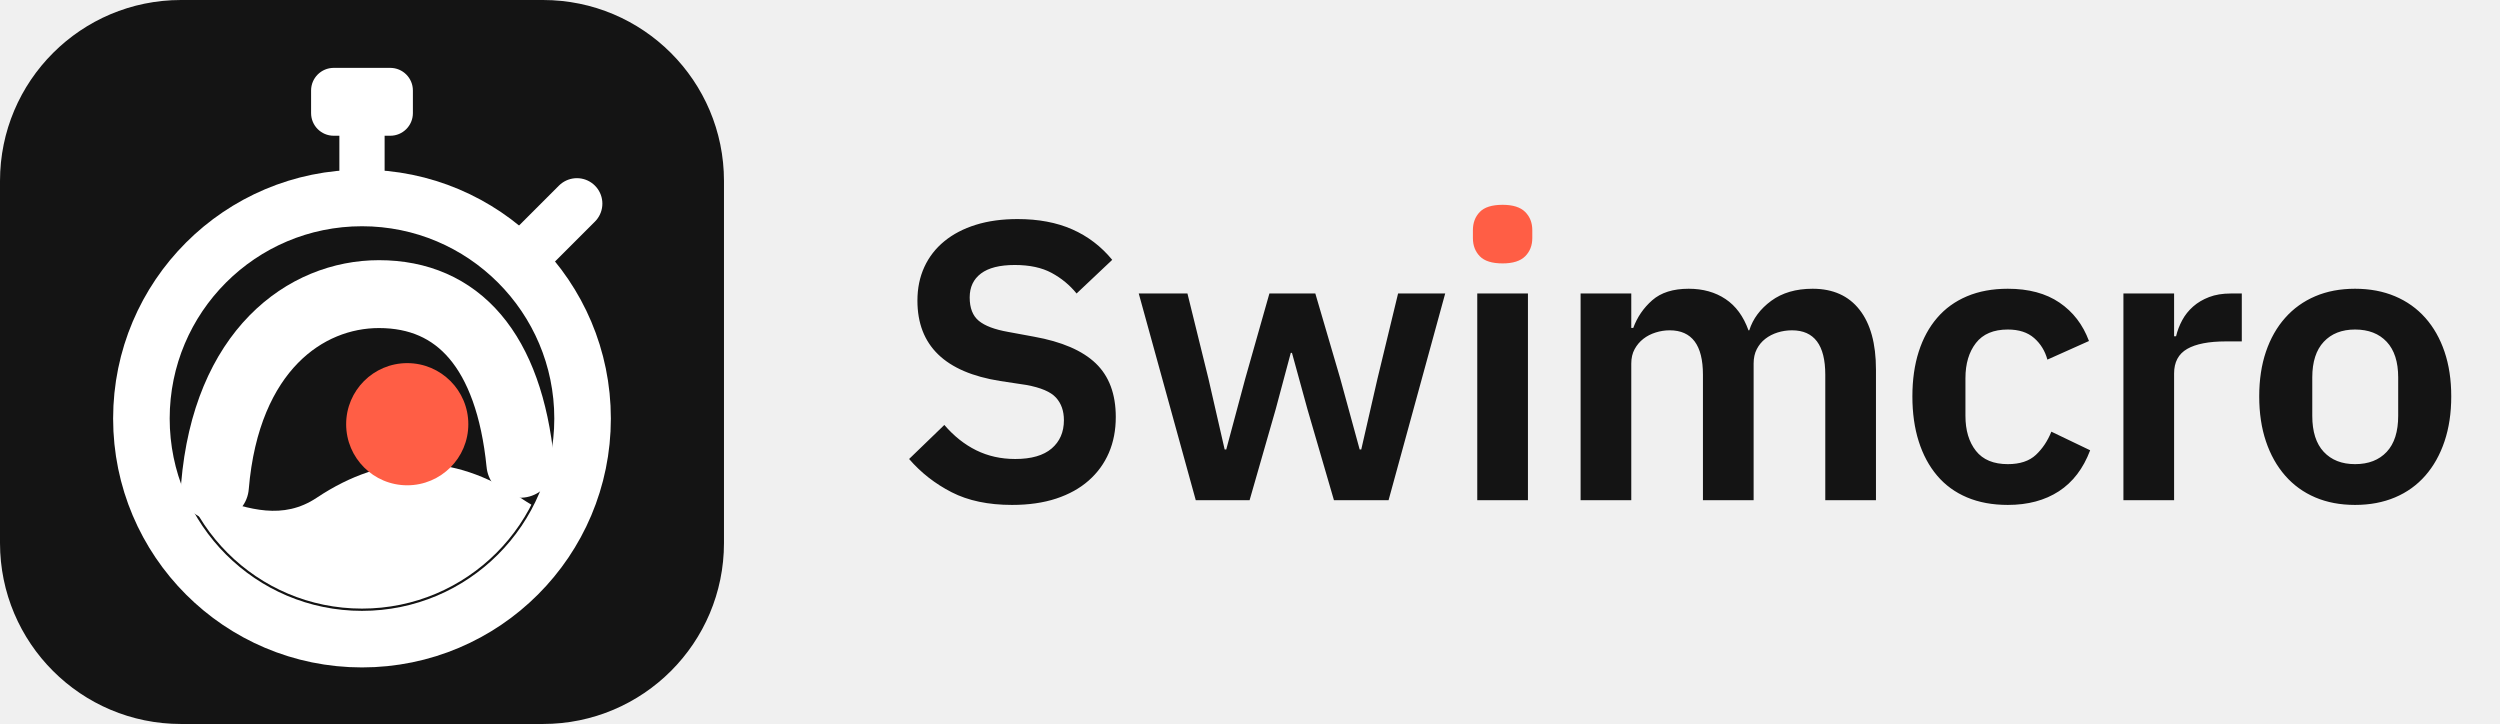
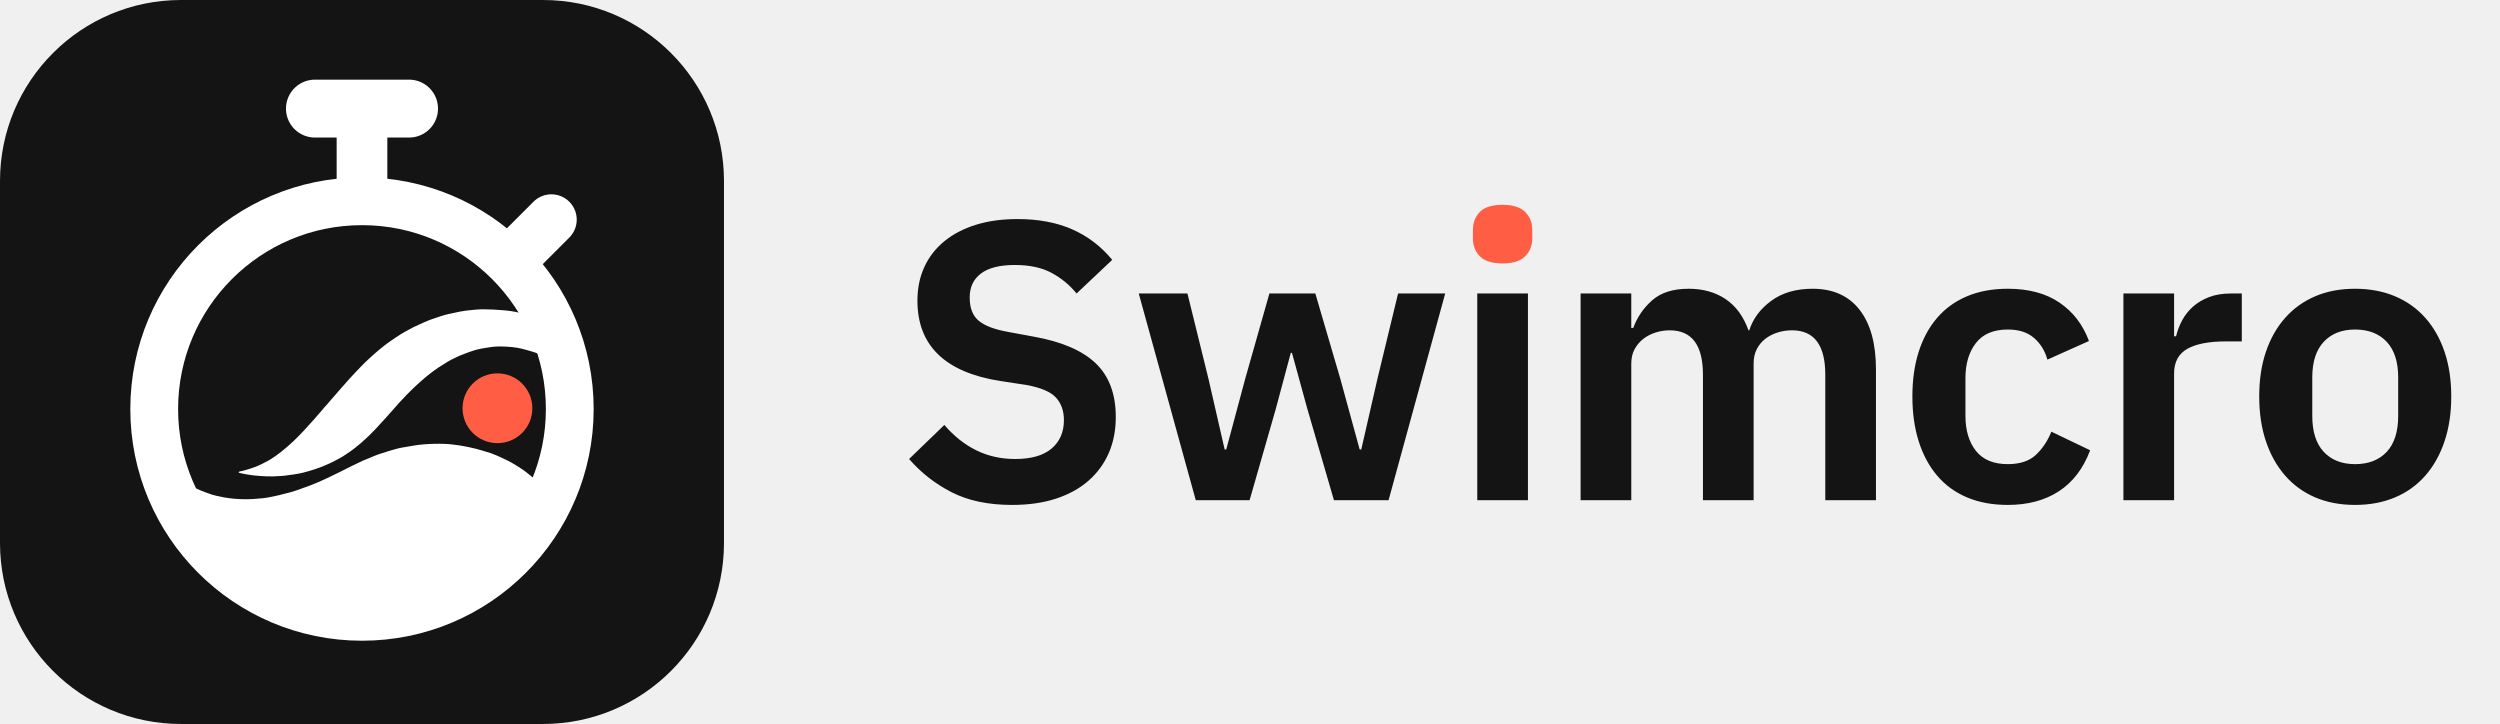
<svg xmlns="http://www.w3.org/2000/svg" viewBox="0 0 221 64" width="221" height="64" role="img" aria-label="Swimcro">
  <g transform="translate(0 0) scale(1.0)">
    <rect width="64" height="64" rx="16" fill="#141414" />
-     <defs>
+     <g transform="scale(0.64)">
+       <line x1="50" y1="25.5" x2="50" y2="17.5" stroke="#FFFFFF" stroke-width="7" stroke-linecap="round" />
+       <line x1="43.5" y1="15" x2="56.5" y2="15" stroke="#FFFFFF" stroke-width="8" stroke-linecap="round" />
+       <line x1="72.27" y1="34.23" x2="76.16" y2="30.34" stroke="#FFFFFF" stroke-width="7" stroke-linecap="round" />
+       <circle cx="50" cy="56.5" r="28.7" fill="none" stroke="#FFFFFF" stroke-width="6.6" />
      <clipPath id="clckup">
-         <circle cx="32" cy="37" r="16.8" />
+         <circle cx="50" cy="56.5" r="25.9" />
      </clipPath>
-     </defs>
-     <rect x="27.5" y="6" width="9" height="6" rx="2" fill="#FFFFFF" />
-     <path d="M32 12 V16" stroke="#FFFFFF" stroke-width="4" stroke-linecap="round" />
-     <path d="M47.5 21.5 L51 18" stroke="#FFFFFF" stroke-width="4.5" stroke-linecap="round" />
-     <circle cx="32" cy="37" r="19.5" fill="none" stroke="#FFFFFF" stroke-width="5" />
-     <path clip-path="url(#clckup)" d="M10 44 C16 40 22 48 28 44 S40 40 46 44 S58 48 62 44 V64 H10Z" fill="#FFFFFF" />
-     <path d="M19 43 C20 31 27 26 33.5 26 C40.5 26 45 31 46 41" fill="none" stroke="#FFFFFF" stroke-width="6" stroke-linecap="round" />
-     <circle cx="36" cy="37.5" r="5.4" fill="#FF5E45" />
+       <path d="M20.6 68.77 L21.04 68.77 L21.44 68.79 L21.83 68.88 L22.23 68.9 L22.62 68.99 L23.01 69.08 L23.4 69.23 L23.79 69.39 L24.18 69.48 L24.57 69.57 L24.96 69.79 L25.34 70.01 L25.73 70.16 L26.12 70.38 L26.51 70.54 L26.9 70.62 L27.29 70.78 L27.68 70.93 L28.07 71.02 L28.46 71.18 L28.85 71.26 L29.24 71.42 L29.63 71.44 L30.03 71.46 L30.42 71.62 L30.82 71.64 L31.21 71.73 L31.6 71.75 L32 71.77 L32.4 71.8 L32.79 71.82 L33.19 71.84 L33.59 71.86 L33.98 71.82 L34.38 71.77 L34.78 71.8 L35.18 71.75 L35.58 71.71 L35.98 71.73 L36.38 71.69 L36.78 71.64 L37.18 71.54 L37.58 71.43 L37.98 71.38 L38.38 71.34 L38.78 71.29 L39.19 71.18 L39.59 71.08 L39.99 70.97 L40.4 70.86 L40.8 70.68 L41.21 70.57 L41.61 70.46 L42.02 70.35 L42.42 70.18 L42.83 70.07 L43.23 69.96 L43.64 69.71 L44.04 69.6 L44.46 69.36 L44.86 69.19 L45.27 69.08 L45.68 68.84 L46.08 68.66 L46.49 68.48 L46.9 68.31 L47.31 68.07 L47.72 67.89 L48.13 67.72 L48.54 67.47 L48.94 67.3 L49.35 67.12 L49.76 66.88 L50.17 66.77 L50.57 66.59 L50.98 66.35 L51.39 66.18 L51.8 66 L52.2 65.89 L52.61 65.72 L53.01 65.61 L53.42 65.43 L53.83 65.26 L54.23 65.15 L54.64 64.97 L55.04 64.86 L55.44 64.82 L55.85 64.64 L56.25 64.53 L56.65 64.49 L57.06 64.38 L57.46 64.27 L57.86 64.16 L58.27 64.05 L58.67 64 L59.07 63.9 L59.47 63.85 L59.87 63.87 L60.27 63.83 L60.67 63.79 L61.07 63.68 L61.47 63.63 L61.87 63.66 L62.26 63.68 L62.66 63.7 L63.06 63.66 L63.45 63.68 L63.85 63.7 L64.25 63.72 L64.64 63.81 L65.03 63.83 L65.43 63.92 L65.82 63.94 L66.22 64.03 L66.61 64.12 L67 64.14 L67.4 64.23 L67.79 64.32 L68.18 64.48 L68.57 64.56 L68.96 64.72 L69.35 64.81 L69.74 65.03 L70.12 65.18 L70.52 65.27 L70.9 65.49 L71.29 65.64 L71.68 65.86 L72.06 66.09 L72.45 66.31 L72.83 66.59 L73.21 66.81 L73.6 67.03 L73.98 67.32 L74.36 67.61 L74.74 67.96 L75.11 68.31 L75.49 68.66 L75.87 69.08 L76.24 69.57 L77.74 71.57 L79.4 75.57 L79.4 100 L20.6 100 Z" fill="#FFFFFF" clip-path="url(#clckup)" />
+       <g transform="matrix(0.13204 0.00745 -0.00745 0.13204 20.001 26.191)">
+         <path d="M123.25 361.49 C130.37 360.99 134.94 360.45 144.5 358.97 C149.13 358.25 151.13 357.87 156 356.75 C157.17 356.48 158.91 356.13 159.88 355.97 C161.58 355.69 164.59 354.94 169.12 353.67 C170.36 353.32 173.51 352.28 176.12 351.37 C178.74 350.45 181.38 349.56 182 349.39 C184.69 348.63 191.52 345.91 196.12 343.75 C197.36 343.17 198.98 342.49 199.71 342.23 C200.45 341.97 201.69 341.41 202.46 340.99 C203.24 340.57 205.28 339.6 207 338.83 C208.72 338.05 210.52 337.18 211 336.87 C211.48 336.57 212.75 335.92 213.81 335.43 C214.87 334.94 216.76 333.97 217.99 333.27 C219.23 332.57 220.36 332 220.51 332 C220.66 332 221.59 331.53 222.58 330.95 C223.57 330.37 225.5 329.32 226.88 328.62 C228.25 327.91 231.4 326.22 233.88 324.87 C236.35 323.51 238.82 322.18 239.38 321.91 C239.93 321.63 242.12 320.46 244.25 319.29 C254 313.94 278.29 301.95 281.02 301.13 C281.72 300.92 286.43 298.9 289.5 297.5 C292.53 296.12 293.36 295.79 295.75 295.01 C296.92 294.62 298.77 293.94 299.88 293.5 C300.98 293.05 302.27 292.54 302.75 292.37 C304.05 291.91 306.03 291.19 309.25 290.01 C310.83 289.43 313.14 288.7 314.38 288.38 C315.61 288.06 317.64 287.5 318.88 287.12 C320.11 286.75 321.91 286.25 322.88 286 C323.84 285.75 324.91 285.43 325.25 285.3 C325.59 285.17 326.44 284.99 327.12 284.89 C327.81 284.8 328.94 284.56 329.62 284.37 C332.46 283.57 342.17 281.9 346.25 281.51 C358.62 280.34 375.36 280.67 383.62 282.25 C384.31 282.38 386.45 282.78 388.38 283.13 C393.93 284.13 397.22 284.95 403.88 286.96 C405.66 287.5 407.93 288.18 408.92 288.47 C409.9 288.76 411.47 289.35 412.42 289.77 C413.36 290.19 415.14 290.94 416.37 291.42 C421.34 293.37 426.21 295.72 431.21 298.6 C432.91 299.58 434.95 300.73 435.74 301.16 C437.48 302.1 441.28 304.63 443.45 306.29 C446.26 308.44 446.6 307.74 444.61 303.88 C438.95 292.93 428.75 282.06 416 273.41 C414.42 272.34 412.51 271.01 411.75 270.47 C410.99 269.93 409.36 268.97 408.12 268.33 C406.89 267.7 405.43 266.88 404.88 266.5 C403.45 265.52 395.13 261.41 393.5 260.87 C392.74 260.62 390.89 259.86 389.38 259.18 C386.33 257.82 378.21 254.89 375.88 254.32 C371.17 253.17 366.15 251.98 364.62 251.65 C363.66 251.45 361.81 251.04 360.5 250.76 C356.8 249.94 347.46 248.56 343.74 248.27 C341.89 248.13 338.69 247.89 336.63 247.73 C325.94 246.9 308.41 248.27 296.4 250.89 C289.97 252.28 286.71 253.03 285.5 253.39 C284.88 253.57 283.7 253.84 282.88 253.99 C280.58 254.39 270.36 257.9 265 260.13 C264.24 260.44 262.85 260.94 261.9 261.24 C260.95 261.53 259.15 262.26 257.9 262.86 C256.65 263.45 254.69 264.36 253.54 264.87 C252.39 265.38 250.93 266.13 250.28 266.53 C249.63 266.93 248.26 267.58 247.24 267.96 C245.55 268.59 241.63 270.63 238 272.76 C237.24 273.2 234.94 274.46 232.88 275.56 C230.81 276.66 228.56 277.93 227.88 278.38 C227.19 278.83 224.86 280.19 222.7 281.41 C217.13 284.56 212.02 287.43 211 287.99 C210.52 288.25 209.11 289.02 207.88 289.7 C206.64 290.38 204.22 291.67 202.5 292.56 C200.78 293.45 199.04 294.36 198.62 294.58 C195.61 296.18 184.52 301.25 184.02 301.25 C183.86 301.25 183.3 301.47 182.78 301.74 C179.74 303.28 168.65 307.58 166.62 307.99 C165.8 308.16 164.1 308.68 162.84 309.15 C158.05 310.93 144.5 314.51 141.22 314.86 C140.34 314.96 138.28 315.25 136.62 315.51 C123.18 317.64 107.99 317.68 96.38 315.63 C95.28 315.44 93.42 315.15 92.25 314.99 C89.76 314.65 87.64 314.1 80.75 311.99 C77.58 311.02 75.7 310.36 72.29 309.02 C70.88 308.46 69.55 308 69.35 308 C68.89 308 67.03 307.22 61.5 304.7 C53.59 301.1 51.28 300.53 45.8 300.84 C41.96 301.05 41.14 301.26 37.83 302.89 C32.41 305.57 29.06 309.34 27.1 314.99 C25.56 319.45 25.63 323.2 27.36 328.23 C28.44 331.39 29.13 332.71 31.02 335.26 C35.41 341.18 41.95 346.01 51.62 350.46 C56.85 352.87 57.8 353.28 59.25 353.77 C60.01 354.02 61.3 354.47 62.12 354.76 C69.46 357.39 86.54 360.69 96.88 361.47 C100.88 361.77 119.02 361.79 123.25 361.49 Z" fill="#FFFFFF" />
+         <path d="M150.62 291.48 C158.64 290.79 161.94 290.33 167.5 289.12 C168.94 288.8 170.97 288.41 172 288.25 C173.03 288.09 175.11 287.62 176.62 287.2 C178.14 286.79 179.99 286.3 180.75 286.11 C181.51 285.92 182.52 285.61 183 285.41 C183.48 285.21 184.89 284.74 186.12 284.35 C187.36 283.97 189.33 283.27 190.5 282.8 C191.67 282.33 193.36 281.69 194.25 281.38 C199.35 279.6 211.25 273.62 216.1 270.41 C217.21 269.67 218.8 268.69 219.62 268.24 C220.45 267.78 221.74 266.93 222.5 266.34 C223.26 265.74 225.33 264.18 227.11 262.86 C235.66 256.53 245.67 246.82 254.63 236.16 C257.04 233.3 257.75 232.43 260.05 229.52 C260.64 228.78 261.8 227.37 262.63 226.4 C263.46 225.42 264.78 223.78 265.57 222.75 C267.59 220.11 271.24 215.5 274.39 211.62 C275.28 210.53 276.37 209.12 276.82 208.51 C277.26 207.89 278.14 206.82 278.77 206.13 C279.39 205.44 280.35 204.31 280.89 203.62 C284.57 198.95 292.81 189.88 298.74 184 C305.14 177.64 310.21 173.19 316.92 168.06 C321.03 164.91 329.39 159.25 330.88 158.61 C331.29 158.43 332.69 157.66 334 156.88 C336.53 155.39 340.48 153.41 342.11 152.84 C342.66 152.64 343.6 152.21 344.22 151.86 C344.83 151.52 346.52 150.78 347.98 150.22 C349.43 149.66 351.24 148.93 352 148.61 C354.1 147.72 358.7 146.28 360.38 145.99 C361.2 145.84 363.39 145.33 365.25 144.85 C367.11 144.37 369.75 143.82 371.12 143.61 C372.5 143.41 374.45 143.13 375.45 142.98 C380.27 142.29 392.11 142.3 397.5 143 C401.59 143.53 404.25 143.99 406.88 144.62 C408.39 144.98 410.52 145.45 411.62 145.67 C414.09 146.15 418.79 147.48 421.12 148.37 C422.09 148.73 423.55 149.26 424.38 149.54 C425.2 149.82 427.42 150.71 429.3 151.52 C431.19 152.34 432.85 153 433 153 C433.15 153 433.69 153.22 434.2 153.49 C434.71 153.76 436.31 154.5 437.75 155.14 C439.19 155.78 441.33 156.73 442.5 157.25 C445.21 158.45 448.11 159.04 451.47 159.07 C456.29 159.12 458.37 158.33 461.25 155.36 C467.8 148.6 465.95 138.88 456.47 130.21 C452.44 126.53 443.9 121.09 438.25 118.6 C436.94 118.03 434.86 117.05 433.62 116.43 C432.39 115.81 431.09 115.23 430.75 115.13 C430.08 114.95 428.94 114.53 425.38 113.15 C424.14 112.67 422 111.98 420.62 111.61 C417.79 110.84 414.94 110.03 412.38 109.25 C408.59 108.11 396.73 105.96 390.25 105.25 C381.06 104.24 359.96 104.38 353.5 105.5 C352.74 105.64 350.89 105.91 349.38 106.12 C344.05 106.84 338.95 107.81 335.5 108.75 C334.61 108.99 332.75 109.5 331.38 109.87 C330 110.24 328.37 110.7 327.75 110.89 C327.13 111.08 325.61 111.48 324.38 111.77 C323.14 112.06 321.45 112.58 320.62 112.92 C319.8 113.26 317.83 113.97 316.25 114.49 C314.67 115.02 312.02 116.06 310.38 116.81 C308.73 117.57 306.77 118.38 306.04 118.62 C304.37 119.17 292.73 125.04 288.38 127.54 C283.42 130.38 274.84 135.93 273.38 137.24 C273.1 137.49 272.03 138.26 271 138.95 C269.97 139.64 267.76 141.32 266.1 142.69 C264.43 144.06 262.46 145.63 261.72 146.18 C260.97 146.73 259.47 148.02 258.37 149.04 C257.27 150.06 255.31 151.86 254 153.03 C249.77 156.85 238.51 168.39 236.98 170.47 C236.62 170.97 235.11 172.72 233.64 174.38 C232.16 176.03 230.51 177.94 229.98 178.62 C229.44 179.31 227.82 181.28 226.37 183 C224.93 184.72 223.38 186.62 222.93 187.22 C222.49 187.83 221.17 189.51 220 190.95 C218.83 192.39 217.22 194.43 216.42 195.47 C215.62 196.52 214.49 197.97 213.92 198.7 C213.34 199.43 212.03 201.14 211 202.51 C209.97 203.87 208.26 206.05 207.2 207.34 C206.14 208.63 204.75 210.46 204.11 211.41 C203.47 212.35 202.59 213.52 202.15 214 C200.89 215.39 199.44 217.22 198.01 219.23 C197.28 220.26 195.21 222.96 193.4 225.23 C191.59 227.51 189.93 229.66 189.71 230 C189.49 230.34 188.08 232.07 186.59 233.83 C185.1 235.59 183.45 237.61 182.94 238.33 C182.42 239.04 181.01 240.77 179.81 242.18 C178.61 243.58 176.2 246.39 174.46 248.43 C168.57 255.3 158.92 264.66 152.72 269.5 C148.46 272.83 146.08 274.56 144.62 275.4 C143.8 275.88 142.14 276.87 140.94 277.61 C136.44 280.38 131.17 282.96 126.62 284.64 C125.39 285.09 123.59 285.76 122.62 286.13 C120.45 286.96 116.26 288.24 115.72 288.25 C115.49 288.25 115.05 288.46 114.73 288.71 C114.16 289.18 114.16 289.18 114.77 289.57 C115.37 289.95 118.13 290.4 124.5 291.14 C131.18 291.93 143.6 292.09 150.62 291.48 Z" fill="#FFFFFF" />
+       </g>
+       <circle cx="68.71" cy="56.39" r="4.82" fill="#FF5E45" />
+     </g>
  </g>
  <path d="M89.465 44.635Q86.315 44.635 84.127 43.515Q81.94 42.395 80.365 40.575L83.48 37.565Q84.74 39.035 86.297 39.805Q87.855 40.575 89.745 40.575Q91.88 40.575 92.965 39.648Q94.05 38.72 94.05 37.145Q94.05 35.92 93.35 35.15Q92.65 34.38 90.725 34.03L88.415 33.68Q81.1 32.525 81.1 26.575Q81.1 24.93 81.713 23.6Q82.325 22.27 83.48 21.325Q84.635 20.38 86.263 19.873Q87.89 19.365 89.955 19.365Q92.72 19.365 94.785 20.275Q96.85 21.185 98.32 22.97L95.17 25.945Q94.26 24.825 92.965 24.125Q91.67 23.425 89.71 23.425Q87.715 23.425 86.718 24.178Q85.72 24.93 85.72 26.295Q85.72 27.695 86.525 28.36Q87.33 29.025 89.115 29.34L91.39 29.76Q95.1 30.425 96.868 32.123Q98.635 33.82 98.635 36.865Q98.635 38.615 98.023 40.032Q97.41 41.45 96.237 42.483Q95.065 43.515 93.368 44.075Q91.67 44.635 89.465 44.635ZM100.665 25.945H104.97L106.825 33.47L108.26 39.735H108.4L110.08 33.47L112.215 25.945H116.275L118.48 33.47L120.195 39.735H120.335L121.77 33.47L123.59 25.945H127.755L122.75 44.215H117.92L115.575 36.165L114.21 31.195H114.105L112.775 36.165L110.465 44.215H105.705ZM130.59 25.945H135.07V44.215H130.59ZM139.725 44.215V25.945H144.205V28.99H144.38Q144.905 27.555 146.06 26.54Q147.215 25.525 149.28 25.525Q151.17 25.525 152.535 26.435Q153.9 27.345 154.565 29.2H154.635Q155.125 27.66 156.577 26.593Q158.03 25.525 160.235 25.525Q162.93 25.525 164.382 27.38Q165.835 29.235 165.835 32.665V44.215H161.355V33.12Q161.355 29.2 158.415 29.2Q157.75 29.2 157.137 29.393Q156.525 29.585 156.052 29.953Q155.58 30.32 155.3 30.863Q155.02 31.405 155.02 32.14V44.215H150.54V33.12Q150.54 29.2 147.6 29.2Q146.97 29.2 146.358 29.393Q145.745 29.585 145.272 29.953Q144.8 30.32 144.502 30.863Q144.205 31.405 144.205 32.14V44.215ZM177.49 44.635Q175.46 44.635 173.885 43.97Q172.31 43.305 171.243 42.045Q170.175 40.785 169.615 39.017Q169.055 37.25 169.055 35.045Q169.055 32.84 169.615 31.09Q170.175 29.34 171.243 28.098Q172.31 26.855 173.885 26.19Q175.46 25.525 177.49 25.525Q180.255 25.525 182.058 26.75Q183.86 27.975 184.665 30.145L180.99 31.79Q180.675 30.635 179.817 29.883Q178.96 29.13 177.49 29.13Q175.6 29.13 174.673 30.32Q173.745 31.51 173.745 33.435V36.76Q173.745 38.685 174.673 39.858Q175.6 41.03 177.49 41.03Q179.1 41.03 179.975 40.208Q180.85 39.385 181.34 38.16L184.77 39.805Q183.86 42.22 182.005 43.428Q180.15 44.635 177.49 44.635ZM187.71 44.215V25.945H192.19V29.725H192.365Q192.54 28.99 192.907 28.308Q193.275 27.625 193.87 27.1Q194.465 26.575 195.288 26.26Q196.11 25.945 197.195 25.945H198.175V30.18H196.775Q194.5 30.18 193.345 30.845Q192.19 31.51 192.19 33.015V44.215ZM208.185 44.635Q206.225 44.635 204.668 43.97Q203.11 43.305 202.008 42.045Q200.905 40.785 200.31 39.017Q199.715 37.25 199.715 35.045Q199.715 32.84 200.31 31.09Q200.905 29.34 202.008 28.098Q203.11 26.855 204.668 26.19Q206.225 25.525 208.185 25.525Q210.145 25.525 211.72 26.19Q213.295 26.855 214.398 28.098Q215.5 29.34 216.095 31.09Q216.69 32.84 216.69 35.045Q216.69 37.25 216.095 39.017Q215.5 40.785 214.398 42.045Q213.295 43.305 211.72 43.97Q210.145 44.635 208.185 44.635ZM208.185 41.03Q209.97 41.03 210.985 39.945Q212 38.86 212 36.76V33.365Q212 31.3 210.985 30.215Q209.97 29.13 208.185 29.13Q206.435 29.13 205.42 30.215Q204.405 31.3 204.405 33.365V36.76Q204.405 38.86 205.42 39.945Q206.435 41.03 208.185 41.03Z" fill="#141414" />
  <path d="M132.83 23.285Q131.43 23.285 130.817 22.655Q130.205 22.025 130.205 21.045V20.345Q130.205 19.365 130.817 18.735Q131.43 18.105 132.83 18.105Q134.195 18.105 134.825 18.735Q135.455 19.365 135.455 20.345V21.045Q135.455 22.025 134.825 22.655Q134.195 23.285 132.83 23.285Z" fill="#FF5E45" />
</svg>
